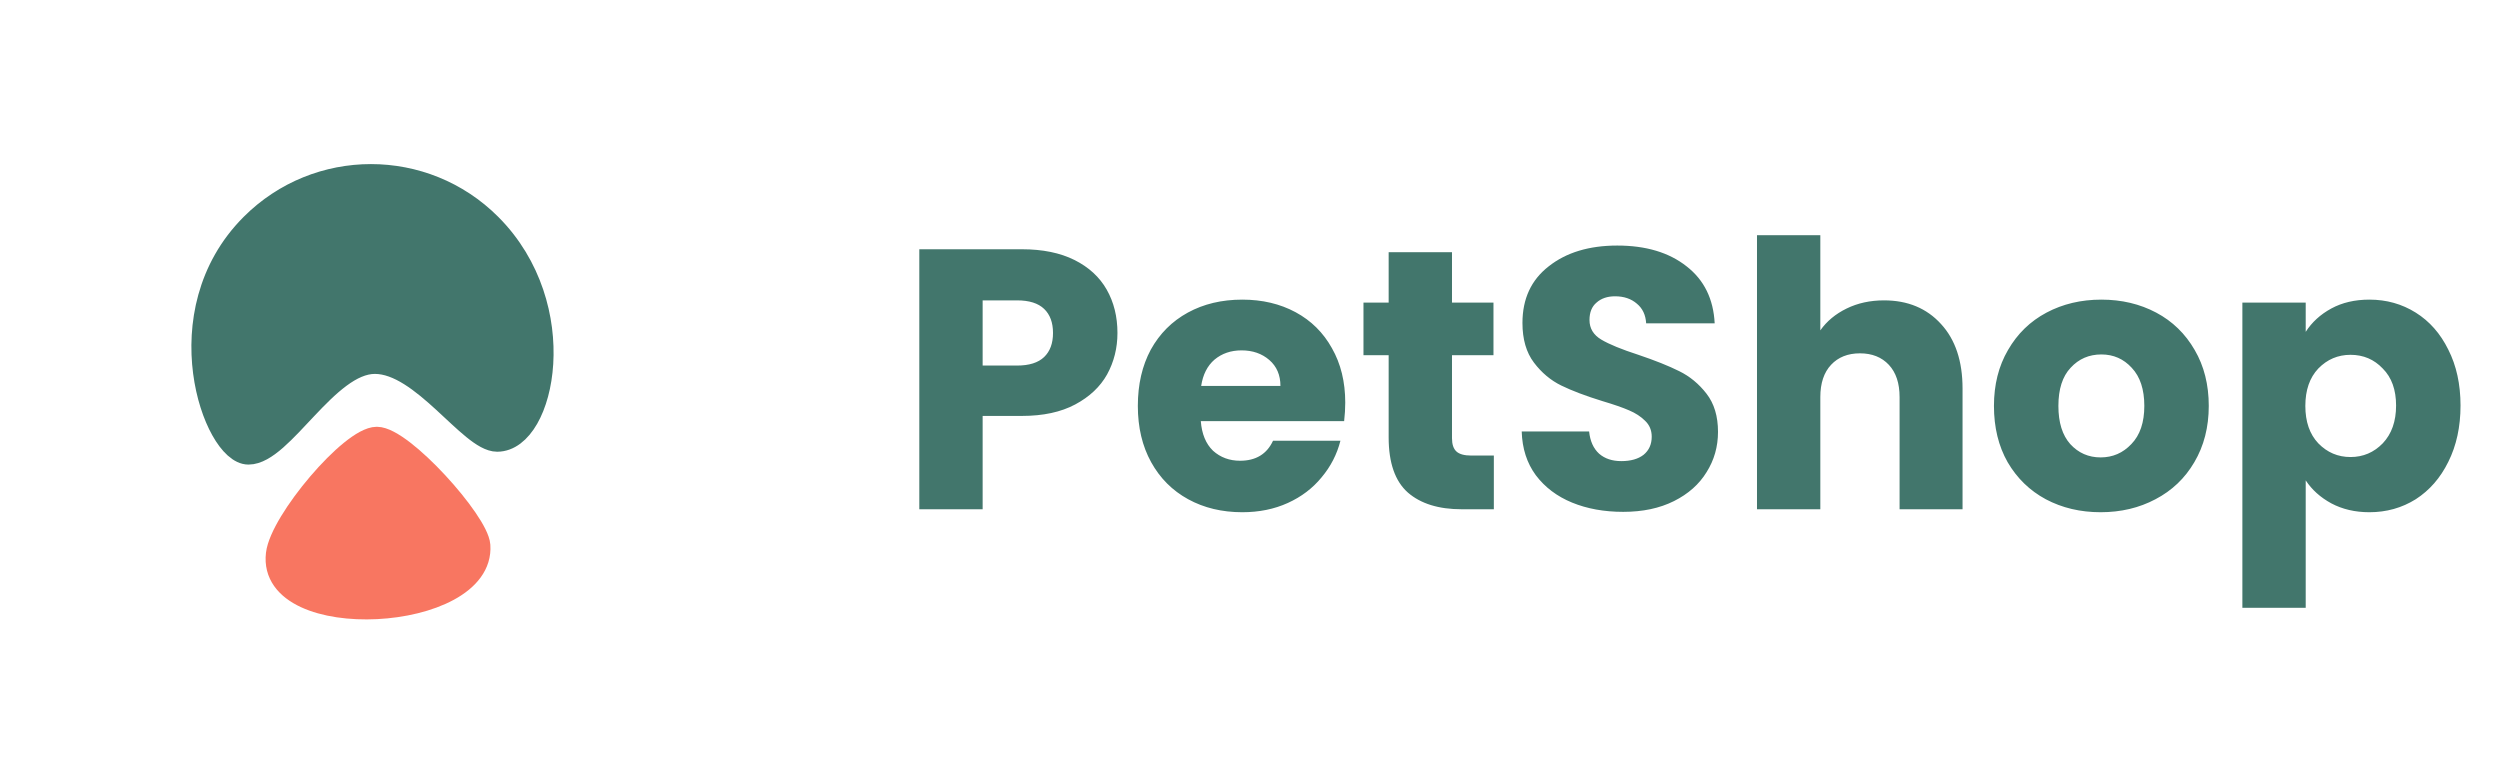
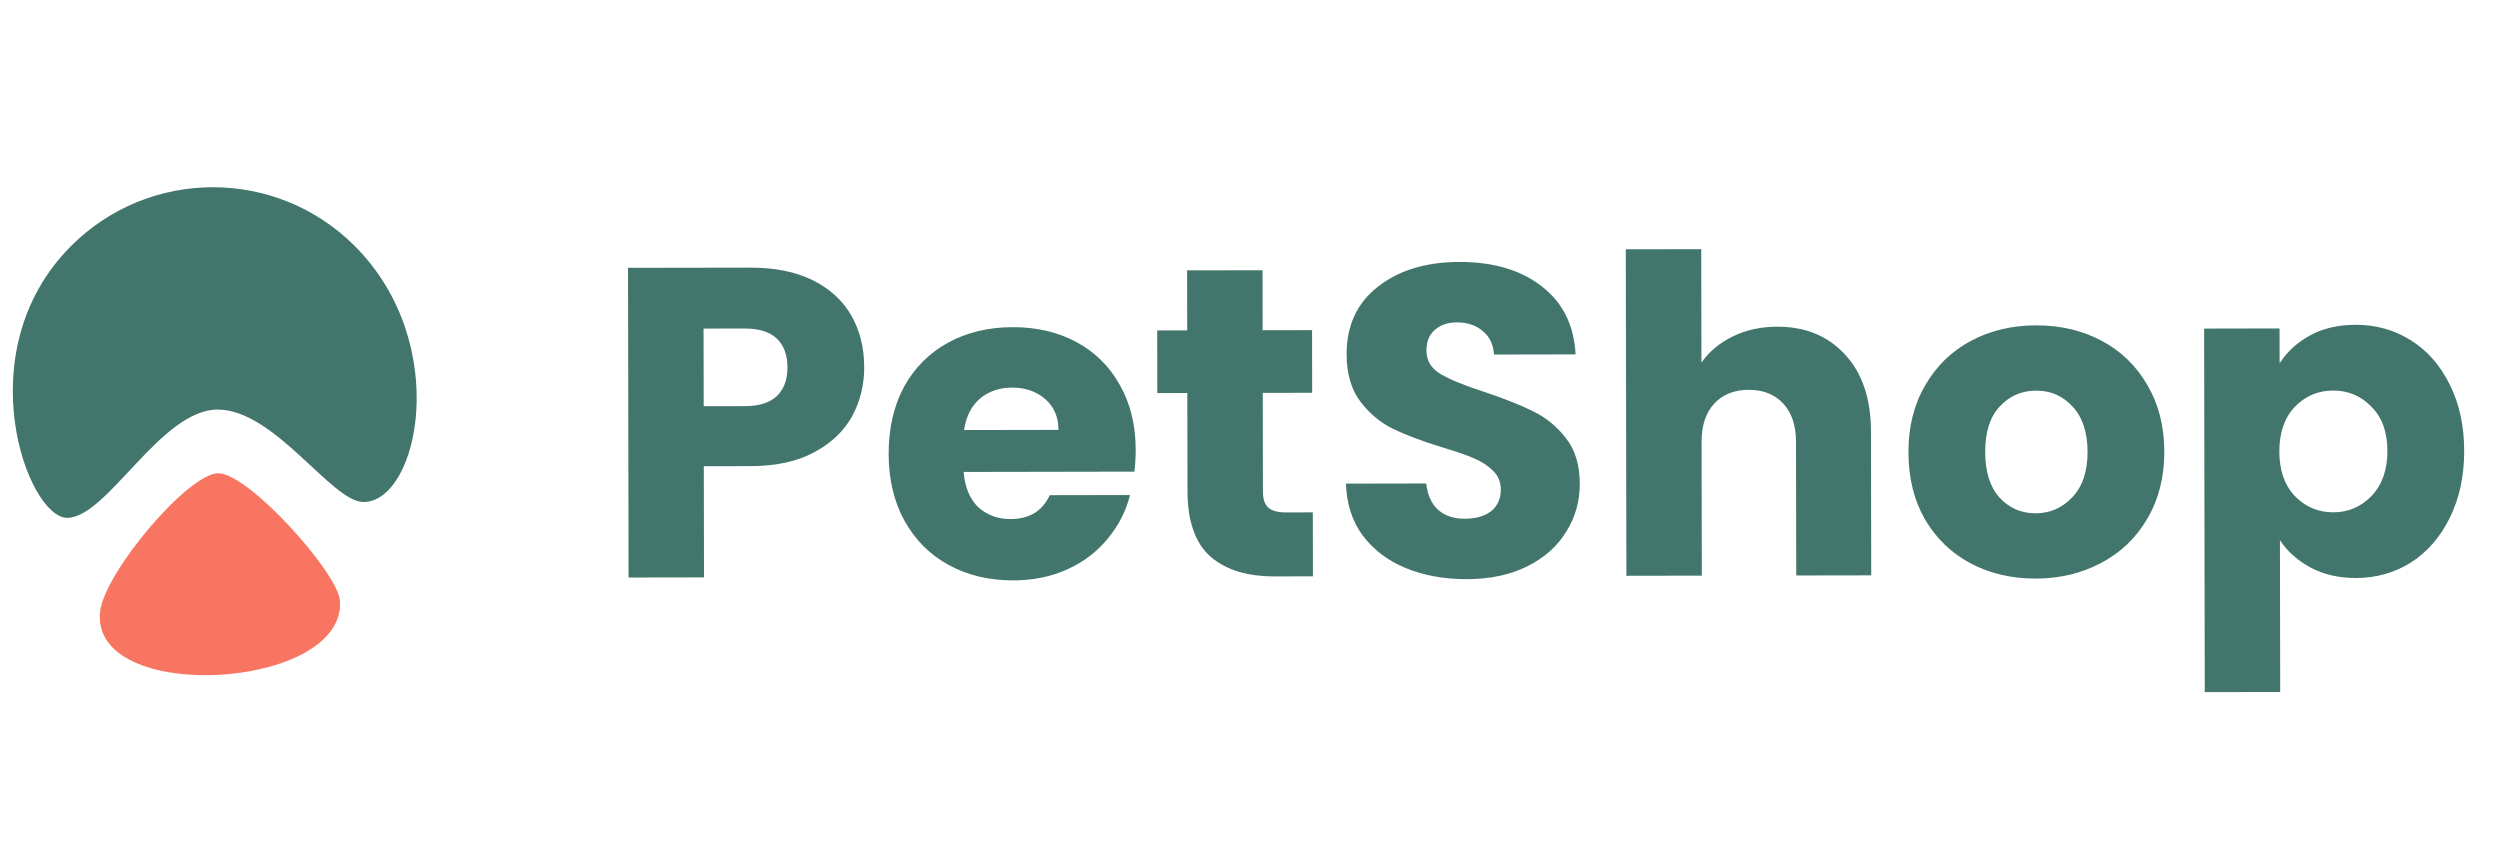
- <svg xmlns="http://www.w3.org/2000/svg" width="162" height="50" viewBox="0 0 162 50" fill="none">
-   <path fill-rule="evenodd" clip-rule="evenodd" d="M31.026 35.348C30.919 33.822 26.068 28.406 24.418 28.405C22.77 28.406 18.233 33.776 17.98 35.903C17.372 41.021 31.369 40.218 31.026 35.348Z" fill="#F87661" stroke="#F87661" stroke-width="1.5" stroke-linecap="round" stroke-linejoin="round" />
-   <path fill-rule="evenodd" clip-rule="evenodd" d="M16.1 29.355C13.928 29.355 10.617 20.285 16.323 14.58C20.584 10.318 27.492 10.318 31.752 14.579C37.062 19.888 35.219 28.522 32.216 28.522C30.487 28.522 27.393 23.48 24.291 23.479C21.188 23.478 18.272 29.355 16.1 29.355Z" fill="#42766C" stroke="#42766C" stroke-width="1.5" stroke-linecap="round" stroke-linejoin="round" />
-   <path d="M72.411 21.576C72.411 22.552 72.187 23.448 71.739 24.264C71.291 25.064 70.603 25.712 69.675 26.208C68.747 26.704 67.595 26.952 66.219 26.952H63.675V33H59.571V16.152H66.219C67.563 16.152 68.699 16.384 69.627 16.848C70.555 17.312 71.251 17.952 71.715 18.768C72.179 19.584 72.411 20.52 72.411 21.576ZM65.907 23.688C66.691 23.688 67.275 23.504 67.659 23.136C68.043 22.768 68.235 22.248 68.235 21.576C68.235 20.904 68.043 20.384 67.659 20.016C67.275 19.648 66.691 19.464 65.907 19.464H63.675V23.688H65.907ZM87.172 26.088C87.172 26.472 87.148 26.872 87.1 27.288H77.812C77.876 28.12 78.14 28.76 78.604 29.208C79.084 29.64 79.668 29.856 80.356 29.856C81.38 29.856 82.092 29.424 82.492 28.56H86.86C86.636 29.44 86.228 30.232 85.636 30.936C85.06 31.64 84.332 32.192 83.452 32.592C82.572 32.992 81.588 33.192 80.5 33.192C79.188 33.192 78.02 32.912 76.996 32.352C75.972 31.792 75.172 30.992 74.596 29.952C74.02 28.912 73.732 27.696 73.732 26.304C73.732 24.912 74.012 23.696 74.572 22.656C75.148 21.616 75.948 20.816 76.972 20.256C77.996 19.696 79.172 19.416 80.5 19.416C81.796 19.416 82.948 19.688 83.956 20.232C84.964 20.776 85.748 21.552 86.308 22.56C86.884 23.568 87.172 24.744 87.172 26.088ZM82.972 25.008C82.972 24.304 82.732 23.744 82.252 23.328C81.772 22.912 81.172 22.704 80.452 22.704C79.764 22.704 79.18 22.904 78.7 23.304C78.236 23.704 77.948 24.272 77.836 25.008H82.972ZM96.801 29.52V33H94.713C93.225 33 92.065 32.64 91.233 31.92C90.401 31.184 89.985 29.992 89.985 28.344V23.016H88.353V19.608H89.985V16.344H94.089V19.608H96.777V23.016H94.089V28.392C94.089 28.792 94.185 29.08 94.377 29.256C94.569 29.432 94.889 29.52 95.337 29.52H96.801ZM105.183 33.168C103.951 33.168 102.847 32.968 101.871 32.568C100.895 32.168 100.111 31.576 99.519 30.792C98.943 30.008 98.639 29.064 98.607 27.96H102.975C103.039 28.584 103.255 29.064 103.623 29.4C103.991 29.72 104.471 29.88 105.063 29.88C105.671 29.88 106.151 29.744 106.503 29.472C106.855 29.184 107.031 28.792 107.031 28.296C107.031 27.88 106.887 27.536 106.599 27.264C106.327 26.992 105.983 26.768 105.567 26.592C105.167 26.416 104.591 26.216 103.839 25.992C102.751 25.656 101.863 25.32 101.175 24.984C100.487 24.648 99.895 24.152 99.399 23.496C98.903 22.84 98.655 21.984 98.655 20.928C98.655 19.36 99.223 18.136 100.359 17.256C101.495 16.36 102.975 15.912 104.799 15.912C106.655 15.912 108.151 16.36 109.287 17.256C110.423 18.136 111.031 19.368 111.111 20.952H106.671C106.639 20.408 106.439 19.984 106.071 19.68C105.703 19.36 105.231 19.2 104.655 19.2C104.159 19.2 103.759 19.336 103.455 19.608C103.151 19.864 102.999 20.24 102.999 20.736C102.999 21.28 103.255 21.704 103.767 22.008C104.279 22.312 105.079 22.64 106.167 22.992C107.255 23.36 108.135 23.712 108.807 24.048C109.495 24.384 110.087 24.872 110.583 25.512C111.079 26.152 111.327 26.976 111.327 27.984C111.327 28.944 111.079 29.816 110.583 30.6C110.103 31.384 109.399 32.008 108.471 32.472C107.543 32.936 106.447 33.168 105.183 33.168ZM122.085 19.464C123.621 19.464 124.853 19.976 125.781 21C126.709 22.008 127.173 23.4 127.173 25.176V33H123.093V25.728C123.093 24.832 122.861 24.136 122.397 23.64C121.933 23.144 121.309 22.896 120.525 22.896C119.741 22.896 119.117 23.144 118.653 23.64C118.189 24.136 117.957 24.832 117.957 25.728V33H113.853V15.24H117.957V21.408C118.373 20.816 118.941 20.344 119.661 19.992C120.381 19.64 121.189 19.464 122.085 19.464ZM136.12 33.192C134.808 33.192 133.624 32.912 132.568 32.352C131.528 31.792 130.704 30.992 130.096 29.952C129.504 28.912 129.208 27.696 129.208 26.304C129.208 24.928 129.512 23.72 130.12 22.68C130.728 21.624 131.56 20.816 132.616 20.256C133.672 19.696 134.856 19.416 136.168 19.416C137.48 19.416 138.664 19.696 139.72 20.256C140.776 20.816 141.608 21.624 142.216 22.68C142.824 23.72 143.128 24.928 143.128 26.304C143.128 27.68 142.816 28.896 142.192 29.952C141.584 30.992 140.744 31.792 139.672 32.352C138.616 32.912 137.432 33.192 136.12 33.192ZM136.12 29.64C136.904 29.64 137.568 29.352 138.112 28.776C138.672 28.2 138.952 27.376 138.952 26.304C138.952 25.232 138.68 24.408 138.136 23.832C137.608 23.256 136.952 22.968 136.168 22.968C135.368 22.968 134.704 23.256 134.176 23.832C133.648 24.392 133.384 25.216 133.384 26.304C133.384 27.376 133.64 28.2 134.152 28.776C134.68 29.352 135.336 29.64 136.12 29.64ZM149.41 21.504C149.81 20.88 150.362 20.376 151.066 19.992C151.77 19.608 152.594 19.416 153.538 19.416C154.642 19.416 155.642 19.696 156.538 20.256C157.434 20.816 158.138 21.616 158.65 22.656C159.178 23.696 159.442 24.904 159.442 26.28C159.442 27.656 159.178 28.872 158.65 29.928C158.138 30.968 157.434 31.776 156.538 32.352C155.642 32.912 154.642 33.192 153.538 33.192C152.61 33.192 151.786 33 151.066 32.616C150.362 32.232 149.81 31.736 149.41 31.128V39.384H145.306V19.608H149.41V21.504ZM155.266 26.28C155.266 25.256 154.978 24.456 154.402 23.88C153.842 23.288 153.146 22.992 152.314 22.992C151.498 22.992 150.802 23.288 150.226 23.88C149.666 24.472 149.386 25.28 149.386 26.304C149.386 27.328 149.666 28.136 150.226 28.728C150.802 29.32 151.498 29.616 152.314 29.616C153.13 29.616 153.826 29.32 154.402 28.728C154.978 28.12 155.266 27.304 155.266 26.28Z" fill="#42766C" />
+ <svg xmlns="http://www.w3.org/2000/svg" width="136" height="46" viewBox="0 0 136 46" fill="none">
+   <path fill-rule="evenodd" clip-rule="evenodd" d="M18.493 32.678C18.383 31.152 13.523 25.744 11.873 25.746C10.225 25.75 5.697 31.129 5.448 33.256C4.849 38.375 18.845 37.547 18.493 32.678Z" fill="#F87661" />
+   <path fill-rule="evenodd" clip-rule="evenodd" d="M3.657 28.171C1.486 28.175 -1.842 19.111 3.854 13.395C8.107 9.126 15.015 9.114 19.283 13.367C24.602 18.666 22.775 27.304 19.772 27.309C18.043 27.312 14.94 22.276 11.837 22.28C8.735 22.285 5.829 28.167 3.657 28.171Z" fill="#42766C" />
+   <path d="M47.013 19.971C47.015 20.948 46.793 21.844 46.346 22.661C45.9 23.462 45.213 24.111 44.286 24.608C43.358 25.106 42.207 25.356 40.831 25.358L38.287 25.363L38.298 31.411L34.194 31.418L34.164 14.57L40.812 14.559C42.156 14.556 43.292 14.786 44.221 15.248C45.15 15.711 45.847 16.35 46.312 17.165C46.778 17.98 47.011 18.916 47.013 19.971ZM40.513 22.095C41.297 22.094 41.881 21.909 42.264 21.54C42.648 21.171 42.839 20.651 42.837 19.979C42.836 19.307 42.643 18.787 42.259 18.42C41.874 18.053 41.29 17.87 40.506 17.871L38.274 17.875L38.281 22.099L40.513 22.095ZM61.782 24.457C61.783 24.841 61.759 25.241 61.712 25.657L52.424 25.674C52.489 26.506 52.755 27.145 53.219 27.593C53.7 28.024 54.285 28.239 54.973 28.237C55.997 28.236 56.708 27.802 57.106 26.938L61.474 26.93C61.252 27.81 60.845 28.603 60.255 29.308C59.68 30.013 58.953 30.566 58.073 30.968C57.194 31.369 56.211 31.571 55.123 31.573C53.81 31.576 52.642 31.298 51.617 30.739C50.592 30.181 49.791 29.383 49.213 28.344C48.635 27.305 48.345 26.089 48.342 24.697C48.34 23.305 48.618 22.089 49.176 21.048C49.75 20.007 50.549 19.205 51.572 18.643C52.595 18.082 53.77 17.8 55.098 17.797C56.394 17.795 57.547 18.065 58.556 18.607C59.565 19.149 60.35 19.924 60.912 20.931C61.489 21.938 61.779 23.113 61.782 24.457ZM57.58 23.385C57.579 22.681 57.338 22.121 56.857 21.706C56.376 21.291 55.776 21.084 55.056 21.085C54.368 21.087 53.784 21.288 53.305 21.688C52.842 22.089 52.555 22.658 52.444 23.394L57.58 23.385ZM71.417 27.872L71.423 31.352L69.335 31.356C67.847 31.359 66.687 31.001 65.853 30.282C65.02 29.548 64.602 28.356 64.599 26.708L64.59 21.38L62.958 21.383L62.952 17.975L64.584 17.972L64.578 14.708L68.682 14.701L68.688 17.965L71.376 17.96L71.382 21.368L68.694 21.373L68.703 26.749C68.704 27.149 68.8 27.437 68.993 27.613C69.185 27.788 69.505 27.876 69.953 27.875L71.417 27.872ZM79.805 31.506C78.573 31.508 77.469 31.31 76.492 30.911C75.516 30.513 74.731 29.922 74.137 29.14C73.56 28.357 73.254 27.413 73.22 26.309L77.588 26.301C77.653 26.925 77.87 27.405 78.239 27.74C78.607 28.06 79.088 28.219 79.68 28.218C80.288 28.217 80.767 28.08 81.119 27.807C81.47 27.518 81.646 27.126 81.645 26.63C81.644 26.214 81.499 25.87 81.211 25.599C80.939 25.328 80.594 25.104 80.178 24.929C79.778 24.753 79.201 24.555 78.449 24.332C77.36 23.998 76.472 23.663 75.783 23.329C75.094 22.994 74.501 22.499 74.004 21.844C73.507 21.189 73.258 20.333 73.256 19.277C73.253 17.709 73.819 16.484 74.953 15.602C76.088 14.704 77.567 14.253 79.391 14.25C81.247 14.247 82.744 14.692 83.881 15.586C85.019 16.464 85.629 17.695 85.712 19.279L81.272 19.287C81.239 18.743 81.038 18.319 80.67 18.016C80.301 17.697 79.829 17.537 79.253 17.538C78.757 17.539 78.357 17.676 78.053 17.949C77.75 18.205 77.599 18.581 77.6 19.077C77.6 19.621 77.857 20.045 78.37 20.348C78.882 20.651 79.683 20.978 80.772 21.328C81.86 21.694 82.741 22.044 83.413 22.379C84.102 22.714 84.695 23.201 85.192 23.84C85.689 24.479 85.939 25.303 85.94 26.311C85.942 27.271 85.695 28.143 85.201 28.928C84.722 29.713 84.019 30.338 83.092 30.804C82.165 31.269 81.07 31.503 79.805 31.506ZM96.683 17.772C98.219 17.769 99.452 18.279 100.382 19.301C101.311 20.307 101.778 21.699 101.781 23.475L101.795 31.299L97.715 31.306L97.702 24.034C97.7 23.138 97.467 22.442 97.002 21.947C96.537 21.452 95.913 21.205 95.129 21.206C94.345 21.208 93.721 21.457 93.258 21.954C92.795 22.451 92.564 23.147 92.566 24.043L92.579 31.315L88.475 31.322L88.443 13.562L92.547 13.555L92.558 19.723C92.973 19.13 93.54 18.657 94.26 18.304C94.979 17.951 95.787 17.773 96.683 17.772ZM110.743 31.475C109.431 31.477 108.246 31.199 107.189 30.641C106.149 30.083 105.323 29.284 104.713 28.245C104.119 27.206 103.821 25.991 103.819 24.599C103.816 23.223 104.118 22.014 104.724 20.973C105.331 19.916 106.161 19.107 107.216 18.545C108.271 17.983 109.455 17.701 110.767 17.699C112.079 17.696 113.263 17.974 114.32 18.532C115.377 19.09 116.21 19.897 116.82 20.952C117.43 21.991 117.736 23.198 117.739 24.574C117.741 25.95 117.431 27.167 116.809 28.224C116.203 29.265 115.364 30.067 114.293 30.628C113.238 31.19 112.055 31.472 110.743 31.475ZM110.737 27.923C111.521 27.921 112.184 27.632 112.727 27.055C113.286 26.478 113.565 25.654 113.563 24.582C113.561 23.51 113.287 22.686 112.742 22.111C112.213 21.536 111.557 21.249 110.773 21.251C109.973 21.252 109.309 21.541 108.782 22.118C108.255 22.679 107.993 23.504 107.995 24.592C107.997 25.664 108.254 26.487 108.767 27.062C109.296 27.637 109.953 27.924 110.737 27.923ZM124.012 19.763C124.41 19.139 124.962 18.634 125.665 18.248C126.368 17.863 127.192 17.67 128.136 17.668C129.24 17.666 130.24 17.944 131.137 18.503C132.034 19.061 132.74 19.86 133.254 20.899C133.783 21.938 134.05 23.145 134.052 24.521C134.054 25.898 133.793 27.114 133.266 28.171C132.756 29.212 132.054 30.021 131.159 30.599C130.264 31.16 129.264 31.442 128.16 31.444C127.232 31.445 126.408 31.255 125.687 30.872C124.983 30.489 124.43 29.994 124.029 29.387L124.043 37.643L119.939 37.651L119.904 17.875L124.008 17.867L124.012 19.763ZM129.876 24.529C129.874 23.505 129.585 22.705 129.008 22.13C128.447 21.539 127.75 21.245 126.918 21.246C126.102 21.247 125.407 21.545 124.832 22.138C124.273 22.731 123.994 23.539 123.996 24.563C123.998 25.587 124.279 26.395 124.84 26.986C125.417 27.577 126.114 27.872 126.93 27.87C127.746 27.869 128.441 27.571 129.016 26.978C129.591 26.369 129.878 25.553 129.876 24.529Z" fill="#42766C" />
</svg>
